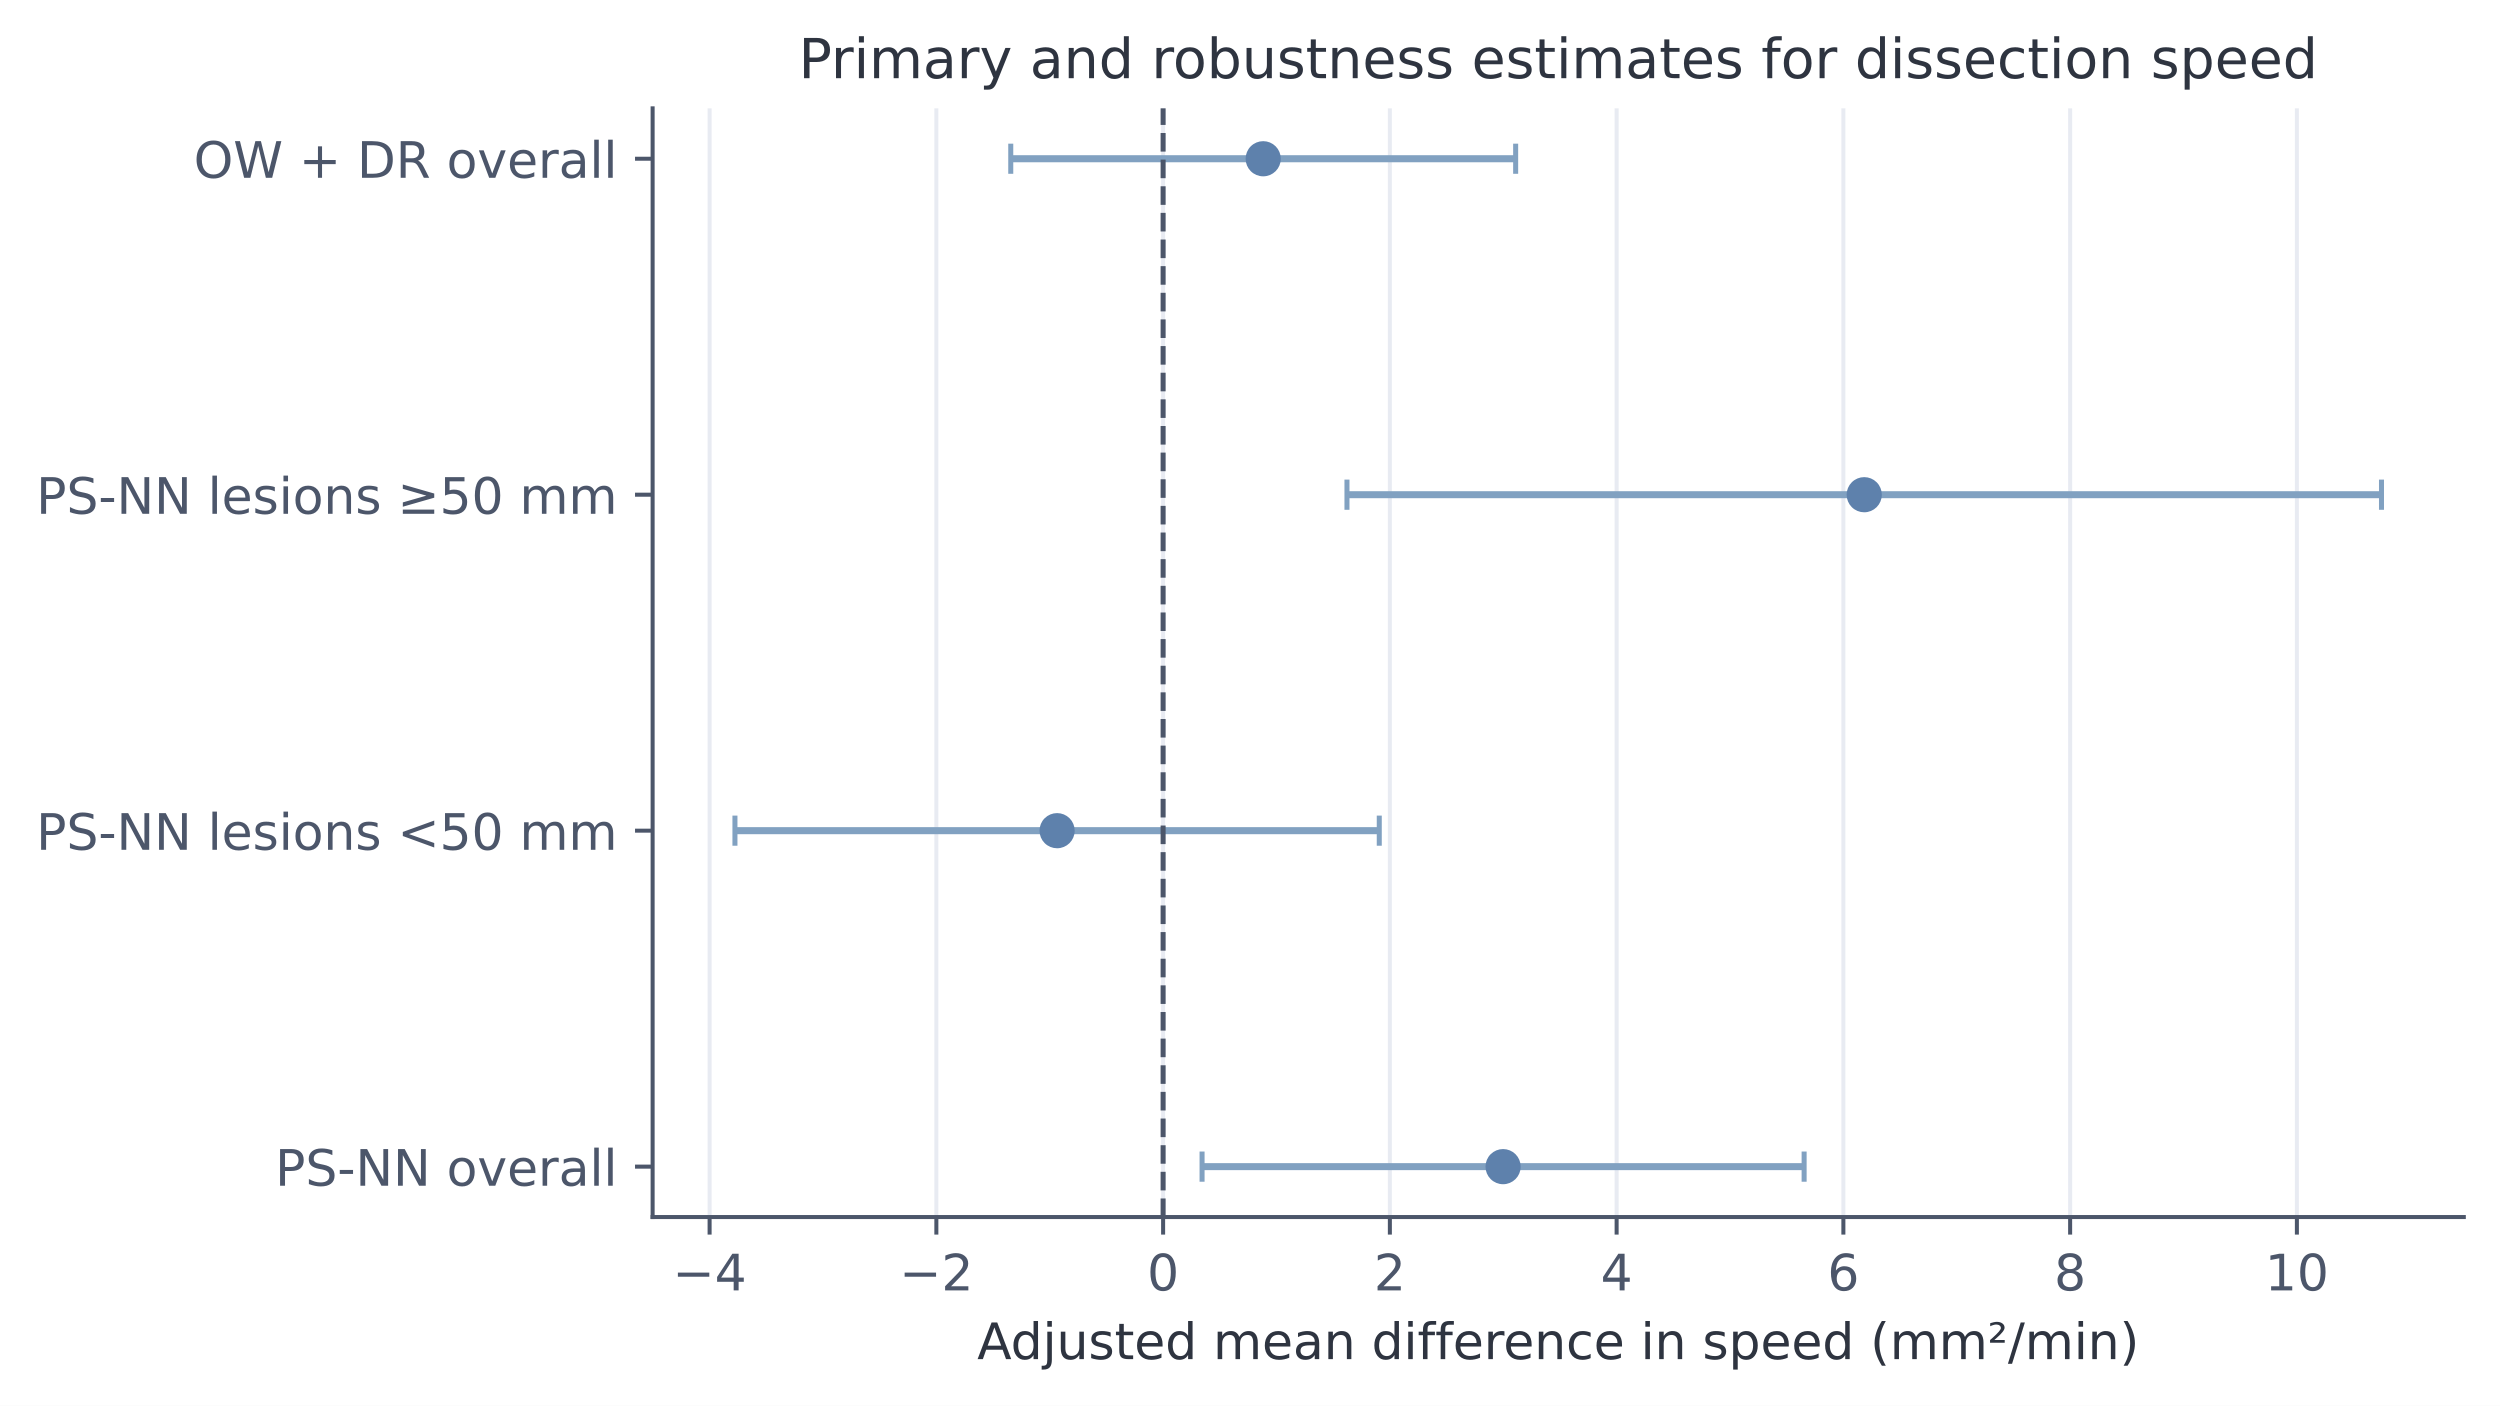
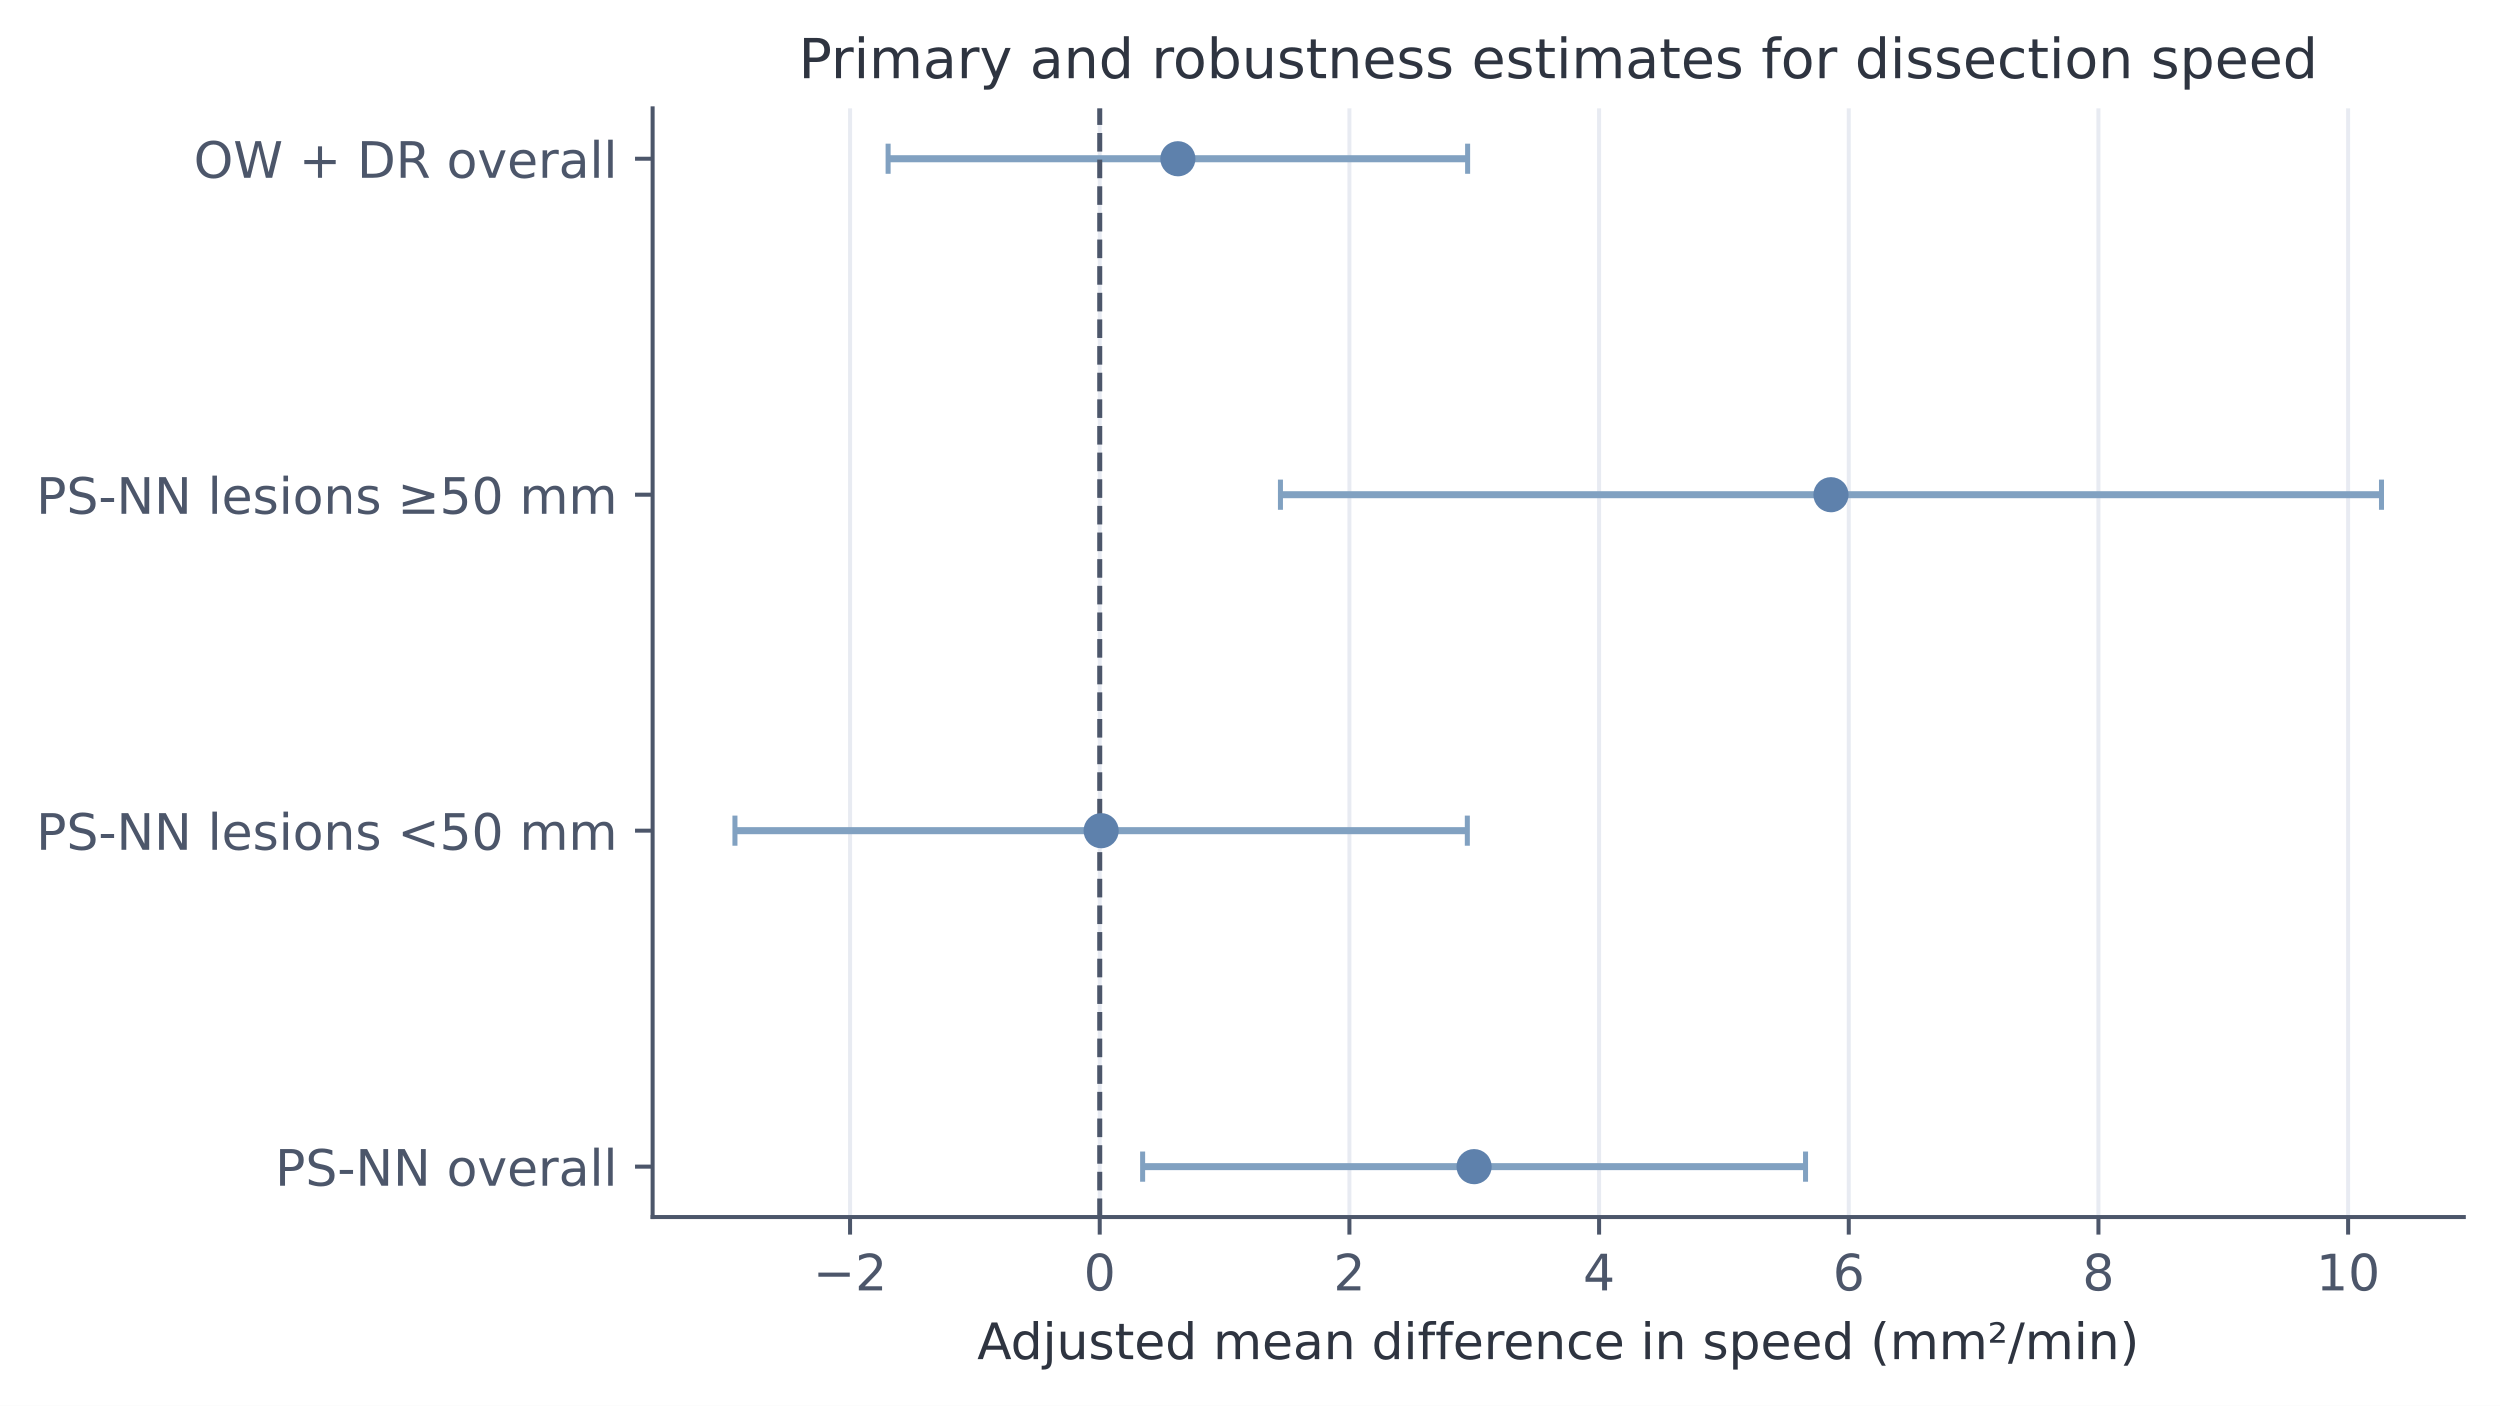
<svg xmlns="http://www.w3.org/2000/svg" xmlns:xlink="http://www.w3.org/1999/xlink" width="497.433pt" height="279.715pt" viewBox="0 0 497.433 279.715" version="1.1">
  <defs>
    <style type="text/css">*{stroke-linejoin: round; stroke-linecap: butt}</style>
  </defs>
  <g id="figure_1">
    <g id="patch_1">
-       <path d="M 0 279.715  L 497.433 279.715  L 497.433 0  L 0 0  z " style="fill: #ffffff" />
+       <path d="M 0 279.715 L 497.433 279.715 L 497.433 0 L 0 0 z " style="fill: #ffffff" />
    </g>
    <g id="axes_1">
      <g id="patch_2">
-         <path d="M 129.853 242.158  L 490.233 242.158  L 490.233 21.558  L 129.853 21.558  z " style="fill: #ffffff" />
+         <path d="M 129.853 242.158 L 490.233 242.158 L 490.233 21.558 L 129.853 21.558 z " style="fill: #ffffff" />
      </g>
      <g id="matplotlib.axis_1">
        <g id="xtick_1">
          <g id="line2d_1">
-             <path d="M 141.192 242.158  L 141.192 21.558  " clip-path="url(#p2c337a5ecd)" style="fill: none; stroke: #d8dee9; stroke-opacity: 0.6; stroke-width: 0.8; stroke-linecap: square" />
+             <path d="M 169.139 242.158 L 169.139 21.558 " clip-path="url(#pead2749136)" style="fill: none; stroke: #d8dee9; stroke-opacity: 0.6; stroke-width: 0.8; stroke-linecap: square" />
          </g>
          <g id="line2d_2">
            <defs>
-               <path id="mb16e676fc1" d="M 0 0  L 0 3.5  " style="stroke: #4c566a; stroke-width: 0.8" />
+               <path id="mc19c5ba730" d="M 0 0 L 0 3.5 " style="stroke: #4c566a; stroke-width: 0.8" />
            </defs>
            <g>
-               <use xlink:href="#mb16e676fc1" x="141.192" y="242.158" style="fill: #4c566a; stroke: #4c566a; stroke-width: 0.8" />
+               <use xlink:href="#mc19c5ba730" x="169.139" y="242.158" style="fill: #4c566a; stroke: #4c566a; stroke-width: 0.8" />
            </g>
          </g>
          <g id="text_1">
-             <text style="fill: #4c566a; font: 10px 'DejaVu Sans', 'Bitstream Vera Sans', 'Computer Modern Sans Serif', 'Lucida Grande', 'Verdana', 'Geneva', 'Lucid', 'Arial', 'Helvetica', 'Avant Garde', sans-serif; text-anchor: middle" x="141.192" y="256.757" transform="rotate(-0 141.1917 256.7567)">−4</text>
+             <text style="fill: #4c566a; font: 10px 'DejaVu Sans', 'Bitstream Vera Sans', 'Computer Modern Sans Serif', 'Lucida Grande', 'Verdana', 'Geneva', 'Lucid', 'Arial', 'Helvetica', 'Avant Garde', sans-serif; text-anchor: middle" x="169.139" y="256.757" transform="rotate(-0 169.1386 256.7567)">−2</text>
          </g>
        </g>
        <g id="xtick_2">
          <g id="line2d_3">
-             <path d="M 186.31 242.158  L 186.31 21.558  " clip-path="url(#p2c337a5ecd)" style="fill: none; stroke: #d8dee9; stroke-opacity: 0.6; stroke-width: 0.8; stroke-linecap: square" />
+             <path d="M 218.817 242.158 L 218.817 21.558 " clip-path="url(#pead2749136)" style="fill: none; stroke: #d8dee9; stroke-opacity: 0.6; stroke-width: 0.8; stroke-linecap: square" />
          </g>
          <g id="line2d_4">
            <g>
-               <use xlink:href="#mb16e676fc1" x="186.31" y="242.158" style="fill: #4c566a; stroke: #4c566a; stroke-width: 0.8" />
+               <use xlink:href="#mc19c5ba730" x="218.817" y="242.158" style="fill: #4c566a; stroke: #4c566a; stroke-width: 0.8" />
            </g>
          </g>
          <g id="text_2">
-             <text style="fill: #4c566a; font: 10px 'DejaVu Sans', 'Bitstream Vera Sans', 'Computer Modern Sans Serif', 'Lucida Grande', 'Verdana', 'Geneva', 'Lucid', 'Arial', 'Helvetica', 'Avant Garde', sans-serif; text-anchor: middle" x="186.31" y="256.757" transform="rotate(-0 186.3098 256.7567)">−2</text>
+             <text style="fill: #4c566a; font: 10px 'DejaVu Sans', 'Bitstream Vera Sans', 'Computer Modern Sans Serif', 'Lucida Grande', 'Verdana', 'Geneva', 'Lucid', 'Arial', 'Helvetica', 'Avant Garde', sans-serif; text-anchor: middle" x="218.817" y="256.757" transform="rotate(-0 218.8174 256.7567)">0</text>
          </g>
        </g>
        <g id="xtick_3">
          <g id="line2d_5">
-             <path d="M 231.428 242.158  L 231.428 21.558  " clip-path="url(#p2c337a5ecd)" style="fill: none; stroke: #d8dee9; stroke-opacity: 0.6; stroke-width: 0.8; stroke-linecap: square" />
+             <path d="M 268.496 242.158 L 268.496 21.558 " clip-path="url(#pead2749136)" style="fill: none; stroke: #d8dee9; stroke-opacity: 0.6; stroke-width: 0.8; stroke-linecap: square" />
          </g>
          <g id="line2d_6">
            <g>
-               <use xlink:href="#mb16e676fc1" x="231.428" y="242.158" style="fill: #4c566a; stroke: #4c566a; stroke-width: 0.8" />
+               <use xlink:href="#mc19c5ba730" x="268.496" y="242.158" style="fill: #4c566a; stroke: #4c566a; stroke-width: 0.8" />
            </g>
          </g>
          <g id="text_3">
-             <text style="fill: #4c566a; font: 10px 'DejaVu Sans', 'Bitstream Vera Sans', 'Computer Modern Sans Serif', 'Lucida Grande', 'Verdana', 'Geneva', 'Lucid', 'Arial', 'Helvetica', 'Avant Garde', sans-serif; text-anchor: middle" x="231.428" y="256.757" transform="rotate(-0 231.428 256.7567)">0</text>
+             <text style="fill: #4c566a; font: 10px 'DejaVu Sans', 'Bitstream Vera Sans', 'Computer Modern Sans Serif', 'Lucida Grande', 'Verdana', 'Geneva', 'Lucid', 'Arial', 'Helvetica', 'Avant Garde', sans-serif; text-anchor: middle" x="268.496" y="256.757" transform="rotate(-0 268.4963 256.7567)">2</text>
          </g>
        </g>
        <g id="xtick_4">
          <g id="line2d_7">
-             <path d="M 276.546 242.158  L 276.546 21.558  " clip-path="url(#p2c337a5ecd)" style="fill: none; stroke: #d8dee9; stroke-opacity: 0.6; stroke-width: 0.8; stroke-linecap: square" />
+             <path d="M 318.175 242.158 L 318.175 21.558 " clip-path="url(#pead2749136)" style="fill: none; stroke: #d8dee9; stroke-opacity: 0.6; stroke-width: 0.8; stroke-linecap: square" />
          </g>
          <g id="line2d_8">
            <g>
-               <use xlink:href="#mb16e676fc1" x="276.546" y="242.158" style="fill: #4c566a; stroke: #4c566a; stroke-width: 0.8" />
+               <use xlink:href="#mc19c5ba730" x="318.175" y="242.158" style="fill: #4c566a; stroke: #4c566a; stroke-width: 0.8" />
            </g>
          </g>
          <g id="text_4">
-             <text style="fill: #4c566a; font: 10px 'DejaVu Sans', 'Bitstream Vera Sans', 'Computer Modern Sans Serif', 'Lucida Grande', 'Verdana', 'Geneva', 'Lucid', 'Arial', 'Helvetica', 'Avant Garde', sans-serif; text-anchor: middle" x="276.546" y="256.757" transform="rotate(-0 276.5461 256.7567)">2</text>
+             <text style="fill: #4c566a; font: 10px 'DejaVu Sans', 'Bitstream Vera Sans', 'Computer Modern Sans Serif', 'Lucida Grande', 'Verdana', 'Geneva', 'Lucid', 'Arial', 'Helvetica', 'Avant Garde', sans-serif; text-anchor: middle" x="318.175" y="256.757" transform="rotate(-0 318.1752 256.7567)">4</text>
          </g>
        </g>
        <g id="xtick_5">
          <g id="line2d_9">
-             <path d="M 321.664 242.158  L 321.664 21.558  " clip-path="url(#p2c337a5ecd)" style="fill: none; stroke: #d8dee9; stroke-opacity: 0.6; stroke-width: 0.8; stroke-linecap: square" />
+             <path d="M 367.854 242.158 L 367.854 21.558 " clip-path="url(#pead2749136)" style="fill: none; stroke: #d8dee9; stroke-opacity: 0.6; stroke-width: 0.8; stroke-linecap: square" />
          </g>
          <g id="line2d_10">
            <g>
-               <use xlink:href="#mb16e676fc1" x="321.664" y="242.158" style="fill: #4c566a; stroke: #4c566a; stroke-width: 0.8" />
+               <use xlink:href="#mc19c5ba730" x="367.854" y="242.158" style="fill: #4c566a; stroke: #4c566a; stroke-width: 0.8" />
            </g>
          </g>
          <g id="text_5">
-             <text style="fill: #4c566a; font: 10px 'DejaVu Sans', 'Bitstream Vera Sans', 'Computer Modern Sans Serif', 'Lucida Grande', 'Verdana', 'Geneva', 'Lucid', 'Arial', 'Helvetica', 'Avant Garde', sans-serif; text-anchor: middle" x="321.664" y="256.757" transform="rotate(-0 321.6642 256.7567)">4</text>
+             <text style="fill: #4c566a; font: 10px 'DejaVu Sans', 'Bitstream Vera Sans', 'Computer Modern Sans Serif', 'Lucida Grande', 'Verdana', 'Geneva', 'Lucid', 'Arial', 'Helvetica', 'Avant Garde', sans-serif; text-anchor: middle" x="367.854" y="256.757" transform="rotate(-0 367.854 256.7567)">6</text>
          </g>
        </g>
        <g id="xtick_6">
          <g id="line2d_11">
-             <path d="M 366.782 242.158  L 366.782 21.558  " clip-path="url(#p2c337a5ecd)" style="fill: none; stroke: #d8dee9; stroke-opacity: 0.6; stroke-width: 0.8; stroke-linecap: square" />
+             <path d="M 417.533 242.158 L 417.533 21.558 " clip-path="url(#pead2749136)" style="fill: none; stroke: #d8dee9; stroke-opacity: 0.6; stroke-width: 0.8; stroke-linecap: square" />
          </g>
          <g id="line2d_12">
            <g>
-               <use xlink:href="#mb16e676fc1" x="366.782" y="242.158" style="fill: #4c566a; stroke: #4c566a; stroke-width: 0.8" />
+               <use xlink:href="#mc19c5ba730" x="417.533" y="242.158" style="fill: #4c566a; stroke: #4c566a; stroke-width: 0.8" />
            </g>
          </g>
          <g id="text_6">
-             <text style="fill: #4c566a; font: 10px 'DejaVu Sans', 'Bitstream Vera Sans', 'Computer Modern Sans Serif', 'Lucida Grande', 'Verdana', 'Geneva', 'Lucid', 'Arial', 'Helvetica', 'Avant Garde', sans-serif; text-anchor: middle" x="366.782" y="256.757" transform="rotate(-0 366.7823 256.7567)">6</text>
+             <text style="fill: #4c566a; font: 10px 'DejaVu Sans', 'Bitstream Vera Sans', 'Computer Modern Sans Serif', 'Lucida Grande', 'Verdana', 'Geneva', 'Lucid', 'Arial', 'Helvetica', 'Avant Garde', sans-serif; text-anchor: middle" x="417.533" y="256.757" transform="rotate(-0 417.5329 256.7567)">8</text>
          </g>
        </g>
        <g id="xtick_7">
          <g id="line2d_13">
-             <path d="M 411.9 242.158  L 411.9 21.558  " clip-path="url(#p2c337a5ecd)" style="fill: none; stroke: #d8dee9; stroke-opacity: 0.6; stroke-width: 0.8; stroke-linecap: square" />
+             <path d="M 467.212 242.158 L 467.212 21.558 " clip-path="url(#pead2749136)" style="fill: none; stroke: #d8dee9; stroke-opacity: 0.6; stroke-width: 0.8; stroke-linecap: square" />
          </g>
          <g id="line2d_14">
            <g>
-               <use xlink:href="#mb16e676fc1" x="411.9" y="242.158" style="fill: #4c566a; stroke: #4c566a; stroke-width: 0.8" />
+               <use xlink:href="#mc19c5ba730" x="467.212" y="242.158" style="fill: #4c566a; stroke: #4c566a; stroke-width: 0.8" />
            </g>
          </g>
          <g id="text_7">
-             <text style="fill: #4c566a; font: 10px 'DejaVu Sans', 'Bitstream Vera Sans', 'Computer Modern Sans Serif', 'Lucida Grande', 'Verdana', 'Geneva', 'Lucid', 'Arial', 'Helvetica', 'Avant Garde', sans-serif; text-anchor: middle" x="411.9" y="256.757" transform="rotate(-0 411.9004 256.7567)">8</text>
-           </g>
-         </g>
-         <g id="xtick_8">
-           <g id="line2d_15">
-             <path d="M 457.019 242.158  L 457.019 21.558  " clip-path="url(#p2c337a5ecd)" style="fill: none; stroke: #d8dee9; stroke-opacity: 0.6; stroke-width: 0.8; stroke-linecap: square" />
-           </g>
-           <g id="line2d_16">
-             <g>
-               <use xlink:href="#mb16e676fc1" x="457.019" y="242.158" style="fill: #4c566a; stroke: #4c566a; stroke-width: 0.8" />
-             </g>
-           </g>
-           <g id="text_8">
-             <text style="fill: #4c566a; font: 10px 'DejaVu Sans', 'Bitstream Vera Sans', 'Computer Modern Sans Serif', 'Lucida Grande', 'Verdana', 'Geneva', 'Lucid', 'Arial', 'Helvetica', 'Avant Garde', sans-serif; text-anchor: middle" x="457.019" y="256.757" transform="rotate(-0 457.0185 256.7567)">10</text>
-           </g>
-         </g>
-         <g id="text_9">
+             <text style="fill: #4c566a; font: 10px 'DejaVu Sans', 'Bitstream Vera Sans', 'Computer Modern Sans Serif', 'Lucida Grande', 'Verdana', 'Geneva', 'Lucid', 'Arial', 'Helvetica', 'Avant Garde', sans-serif; text-anchor: middle" x="467.212" y="256.757" transform="rotate(-0 467.2118 256.7567)">10</text>
+           </g>
+         </g>
+         <g id="text_8">
          <text style="fill: #2e3440; font: 10px 'DejaVu Sans', 'Bitstream Vera Sans', 'Computer Modern Sans Serif', 'Lucida Grande', 'Verdana', 'Geneva', 'Lucid', 'Arial', 'Helvetica', 'Avant Garde', sans-serif; text-anchor: middle" x="310.043" y="270.435" transform="rotate(-0 310.0431 270.4348)">Adjusted mean difference in speed (mm²/min)</text>
        </g>
      </g>
      <g id="matplotlib.axis_2">
        <g id="ytick_1">
+           <g id="line2d_15">
+             <defs>
+               <path id="meeccbc8cfa" d="M 0 0 L -3.5 0 " style="stroke: #4c566a; stroke-width: 0.8" />
+             </defs>
+             <g>
+               <use xlink:href="#meeccbc8cfa" x="129.853" y="232.131" style="fill: #4c566a; stroke: #4c566a; stroke-width: 0.8" />
+             </g>
+           </g>
+           <g id="text_9">
+             <text style="fill: #4c566a; font: 10px 'DejaVu Sans', 'Bitstream Vera Sans', 'Computer Modern Sans Serif', 'Lucida Grande', 'Verdana', 'Geneva', 'Lucid', 'Arial', 'Helvetica', 'Avant Garde', sans-serif; text-anchor: end" x="122.853" y="235.93" transform="rotate(-0 122.8531 235.9302)">PS-NN overall</text>
+           </g>
+         </g>
+         <g id="ytick_2">
+           <g id="line2d_16">
+             <g>
+               <use xlink:href="#meeccbc8cfa" x="129.853" y="165.283" style="fill: #4c566a; stroke: #4c566a; stroke-width: 0.8" />
+             </g>
+           </g>
+           <g id="text_10">
+             <text style="fill: #4c566a; font: 10px 'DejaVu Sans', 'Bitstream Vera Sans', 'Computer Modern Sans Serif', 'Lucida Grande', 'Verdana', 'Geneva', 'Lucid', 'Arial', 'Helvetica', 'Avant Garde', sans-serif; text-anchor: end" x="122.853" y="169.082" transform="rotate(-0 122.8531 169.0817)">PS-NN lesions &lt;50 mm</text>
+           </g>
+         </g>
+         <g id="ytick_3">
          <g id="line2d_17">
-             <defs>
-               <path id="me540c39d49" d="M 0 0  L -3.5 0  " style="stroke: #4c566a; stroke-width: 0.8" />
-             </defs>
-             <g>
-               <use xlink:href="#me540c39d49" x="129.853" y="232.131" style="fill: #4c566a; stroke: #4c566a; stroke-width: 0.8" />
-             </g>
-           </g>
-           <g id="text_10">
-             <text style="fill: #4c566a; font: 10px 'DejaVu Sans', 'Bitstream Vera Sans', 'Computer Modern Sans Serif', 'Lucida Grande', 'Verdana', 'Geneva', 'Lucid', 'Arial', 'Helvetica', 'Avant Garde', sans-serif; text-anchor: end" x="122.853" y="235.93" transform="rotate(-0 122.8531 235.9302)">PS-NN overall</text>
-           </g>
-         </g>
-         <g id="ytick_2">
+             <g>
+               <use xlink:href="#meeccbc8cfa" x="129.853" y="98.434" style="fill: #4c566a; stroke: #4c566a; stroke-width: 0.8" />
+             </g>
+           </g>
+           <g id="text_11">
+             <text style="fill: #4c566a; font: 10px 'DejaVu Sans', 'Bitstream Vera Sans', 'Computer Modern Sans Serif', 'Lucida Grande', 'Verdana', 'Geneva', 'Lucid', 'Arial', 'Helvetica', 'Avant Garde', sans-serif; text-anchor: end" x="122.853" y="102.233" transform="rotate(-0 122.8531 102.2333)">PS-NN lesions ≥50 mm</text>
+           </g>
+         </g>
+         <g id="ytick_4">
          <g id="line2d_18">
            <g>
-               <use xlink:href="#me540c39d49" x="129.853" y="165.283" style="fill: #4c566a; stroke: #4c566a; stroke-width: 0.8" />
-             </g>
-           </g>
-           <g id="text_11">
-             <text style="fill: #4c566a; font: 10px 'DejaVu Sans', 'Bitstream Vera Sans', 'Computer Modern Sans Serif', 'Lucida Grande', 'Verdana', 'Geneva', 'Lucid', 'Arial', 'Helvetica', 'Avant Garde', sans-serif; text-anchor: end" x="122.853" y="169.082" transform="rotate(-0 122.8531 169.0817)">PS-NN lesions &lt;50 mm</text>
-           </g>
-         </g>
-         <g id="ytick_3">
-           <g id="line2d_19">
-             <g>
-               <use xlink:href="#me540c39d49" x="129.853" y="98.434" style="fill: #4c566a; stroke: #4c566a; stroke-width: 0.8" />
+               <use xlink:href="#meeccbc8cfa" x="129.853" y="31.586" style="fill: #4c566a; stroke: #4c566a; stroke-width: 0.8" />
            </g>
          </g>
          <g id="text_12">
-             <text style="fill: #4c566a; font: 10px 'DejaVu Sans', 'Bitstream Vera Sans', 'Computer Modern Sans Serif', 'Lucida Grande', 'Verdana', 'Geneva', 'Lucid', 'Arial', 'Helvetica', 'Avant Garde', sans-serif; text-anchor: end" x="122.853" y="102.233" transform="rotate(-0 122.8531 102.2333)">PS-NN lesions ≥50 mm</text>
-           </g>
-         </g>
-         <g id="ytick_4">
-           <g id="line2d_20">
-             <g>
-               <use xlink:href="#me540c39d49" x="129.853" y="31.586" style="fill: #4c566a; stroke: #4c566a; stroke-width: 0.8" />
-             </g>
-           </g>
-           <g id="text_13">
            <text style="fill: #4c566a; font: 10px 'DejaVu Sans', 'Bitstream Vera Sans', 'Computer Modern Sans Serif', 'Lucida Grande', 'Verdana', 'Geneva', 'Lucid', 'Arial', 'Helvetica', 'Avant Garde', sans-serif; text-anchor: end" x="122.853" y="35.385" transform="rotate(-0 122.8531 35.38477)">OW + DR overall</text>
          </g>
        </g>
      </g>
      <g id="LineCollection_1">
-         <path d="M 239.178 232.131  L 358.972 232.131  " clip-path="url(#p2c337a5ecd)" style="fill: none; stroke: #81a1c1; stroke-width: 1.4" />
-         <path d="M 146.234 165.283  L 274.438 165.283  " clip-path="url(#p2c337a5ecd)" style="fill: none; stroke: #81a1c1; stroke-width: 1.4" />
-         <path d="M 268.01 98.434  L 473.852 98.434  " clip-path="url(#p2c337a5ecd)" style="fill: none; stroke: #81a1c1; stroke-width: 1.4" />
-         <path d="M 201.114 31.586  L 301.574 31.586  " clip-path="url(#p2c337a5ecd)" style="fill: none; stroke: #81a1c1; stroke-width: 1.4" />
+         <path d="M 227.351 232.131 L 359.254 232.131 " clip-path="url(#pead2749136)" style="fill: none; stroke: #81a1c1; stroke-width: 1.4" />
+         <path d="M 146.234 165.283 L 291.959 165.283 " clip-path="url(#pead2749136)" style="fill: none; stroke: #81a1c1; stroke-width: 1.4" />
+         <path d="M 254.774 98.434 L 473.852 98.434 " clip-path="url(#pead2749136)" style="fill: none; stroke: #81a1c1; stroke-width: 1.4" />
+         <path d="M 176.711 31.586 L 292.016 31.586 " clip-path="url(#pead2749136)" style="fill: none; stroke: #81a1c1; stroke-width: 1.4" />
+       </g>
+       <g id="line2d_19">
+         <defs>
+           <path id="m32ae9eca09" d="M 0 3 L 0 -3 " style="stroke: #81a1c1" />
+         </defs>
+         <g clip-path="url(#pead2749136)">
+           <use xlink:href="#m32ae9eca09" x="227.351" y="232.131" style="fill: #81a1c1; stroke: #81a1c1" />
+           <use xlink:href="#m32ae9eca09" x="146.234" y="165.283" style="fill: #81a1c1; stroke: #81a1c1" />
+           <use xlink:href="#m32ae9eca09" x="254.774" y="98.434" style="fill: #81a1c1; stroke: #81a1c1" />
+           <use xlink:href="#m32ae9eca09" x="176.711" y="31.586" style="fill: #81a1c1; stroke: #81a1c1" />
+         </g>
+       </g>
+       <g id="line2d_20">
+         <g clip-path="url(#pead2749136)">
+           <use xlink:href="#m32ae9eca09" x="359.254" y="232.131" style="fill: #81a1c1; stroke: #81a1c1" />
+           <use xlink:href="#m32ae9eca09" x="291.959" y="165.283" style="fill: #81a1c1; stroke: #81a1c1" />
+           <use xlink:href="#m32ae9eca09" x="473.852" y="98.434" style="fill: #81a1c1; stroke: #81a1c1" />
+           <use xlink:href="#m32ae9eca09" x="292.016" y="31.586" style="fill: #81a1c1; stroke: #81a1c1" />
+         </g>
      </g>
      <g id="line2d_21">
+         <path d="M 218.817 242.158 L 218.817 21.558 " clip-path="url(#pead2749136)" style="fill: none; stroke-dasharray: 3.7,1.6; stroke-dashoffset: 0; stroke: #4c566a" />
+       </g>
+       <g id="line2d_22">
        <defs>
-           <path id="mbba615074d" d="M 0 3  L 0 -3  " style="stroke: #81a1c1" />
+           <path id="md0f763f59c" d="M 0 3 C 0.796 3 1.559 2.684 2.121 2.121 C 2.684 1.559 3 0.796 3 0 C 3 -0.796 2.684 -1.559 2.121 -2.121 C 1.559 -2.684 0.796 -3 0 -3 C -0.796 -3 -1.559 -2.684 -2.121 -2.121 C -2.684 -1.559 -3 -0.796 -3 0 C -3 0.796 -2.684 1.559 -2.121 2.121 C -1.559 2.684 -0.796 3 0 3 z " style="stroke: #5e81ac" />
        </defs>
-         <g clip-path="url(#p2c337a5ecd)">
-           <use xlink:href="#mbba615074d" x="239.178" y="232.131" style="fill: #81a1c1; stroke: #81a1c1" />
-           <use xlink:href="#mbba615074d" x="146.234" y="165.283" style="fill: #81a1c1; stroke: #81a1c1" />
-           <use xlink:href="#mbba615074d" x="268.01" y="98.434" style="fill: #81a1c1; stroke: #81a1c1" />
-           <use xlink:href="#mbba615074d" x="201.114" y="31.586" style="fill: #81a1c1; stroke: #81a1c1" />
-         </g>
-       </g>
-       <g id="line2d_22">
-         <g clip-path="url(#p2c337a5ecd)">
-           <use xlink:href="#mbba615074d" x="358.972" y="232.131" style="fill: #81a1c1; stroke: #81a1c1" />
-           <use xlink:href="#mbba615074d" x="274.438" y="165.283" style="fill: #81a1c1; stroke: #81a1c1" />
-           <use xlink:href="#mbba615074d" x="473.852" y="98.434" style="fill: #81a1c1; stroke: #81a1c1" />
-           <use xlink:href="#mbba615074d" x="301.574" y="31.586" style="fill: #81a1c1; stroke: #81a1c1" />
-         </g>
-       </g>
-       <g id="line2d_23">
-         <path d="M 231.428 242.158  L 231.428 21.558  " clip-path="url(#p2c337a5ecd)" style="fill: none; stroke-dasharray: 3.7,1.6; stroke-dashoffset: 0; stroke: #4c566a" />
-       </g>
-       <g id="line2d_24">
-         <defs>
-           <path id="m4a9f4ad0f0" d="M 0 3  C 0.796 3 1.559 2.684 2.121 2.121  C 2.684 1.559 3 0.796 3 0  C 3 -0.796 2.684 -1.559 2.121 -2.121  C 1.559 -2.684 0.796 -3 0 -3  C -0.796 -3 -1.559 -2.684 -2.121 -2.121  C -2.684 -1.559 -3 -0.796 -3 0  C -3 0.796 -2.684 1.559 -2.121 2.121  C -1.559 2.684 -0.796 3 0 3  z " style="stroke: #5e81ac" />
-         </defs>
-         <g clip-path="url(#p2c337a5ecd)">
-           <use xlink:href="#m4a9f4ad0f0" x="299.075" y="232.131" style="fill: #5e81ac; stroke: #5e81ac" />
-           <use xlink:href="#m4a9f4ad0f0" x="210.336" y="165.283" style="fill: #5e81ac; stroke: #5e81ac" />
-           <use xlink:href="#m4a9f4ad0f0" x="370.931" y="98.434" style="fill: #5e81ac; stroke: #5e81ac" />
-           <use xlink:href="#m4a9f4ad0f0" x="251.344" y="31.586" style="fill: #5e81ac; stroke: #5e81ac" />
+         <g clip-path="url(#pead2749136)">
+           <use xlink:href="#md0f763f59c" x="293.302" y="232.131" style="fill: #5e81ac; stroke: #5e81ac" />
+           <use xlink:href="#md0f763f59c" x="219.096" y="165.283" style="fill: #5e81ac; stroke: #5e81ac" />
+           <use xlink:href="#md0f763f59c" x="364.313" y="98.434" style="fill: #5e81ac; stroke: #5e81ac" />
+           <use xlink:href="#md0f763f59c" x="234.363" y="31.586" style="fill: #5e81ac; stroke: #5e81ac" />
        </g>
      </g>
      <g id="patch_3">
-         <path d="M 129.853 242.158  L 129.853 21.558  " style="fill: none; stroke: #4c566a; stroke-width: 0.8; stroke-linejoin: miter; stroke-linecap: square" />
+         <path d="M 129.853 242.158 L 129.853 21.558 " style="fill: none; stroke: #4c566a; stroke-width: 0.8; stroke-linejoin: miter; stroke-linecap: square" />
      </g>
      <g id="patch_4">
-         <path d="M 129.853 242.158  L 490.233 242.158  " style="fill: none; stroke: #4c566a; stroke-width: 0.8; stroke-linejoin: miter; stroke-linecap: square" />
-       </g>
-       <g id="text_14">
+         <path d="M 129.853 242.158 L 490.233 242.158 " style="fill: none; stroke: #4c566a; stroke-width: 0.8; stroke-linejoin: miter; stroke-linecap: square" />
+       </g>
+       <g id="text_13">
        <text style="fill: #2e3440; font: 11px 'DejaVu Sans', 'Bitstream Vera Sans', 'Computer Modern Sans Serif', 'Lucida Grande', 'Verdana', 'Geneva', 'Lucid', 'Arial', 'Helvetica', 'Avant Garde', sans-serif; text-anchor: middle" x="310.043" y="15.558" transform="rotate(-0 310.0431 15.55828)">Primary and robustness estimates for dissection speed</text>
      </g>
    </g>
  </g>
  <defs>
-     <clipPath id="p2c337a5ecd">
+     <clipPath id="pead2749136">
      <rect x="129.853" y="21.558" width="360.38" height="220.6" />
    </clipPath>
  </defs>
</svg>
